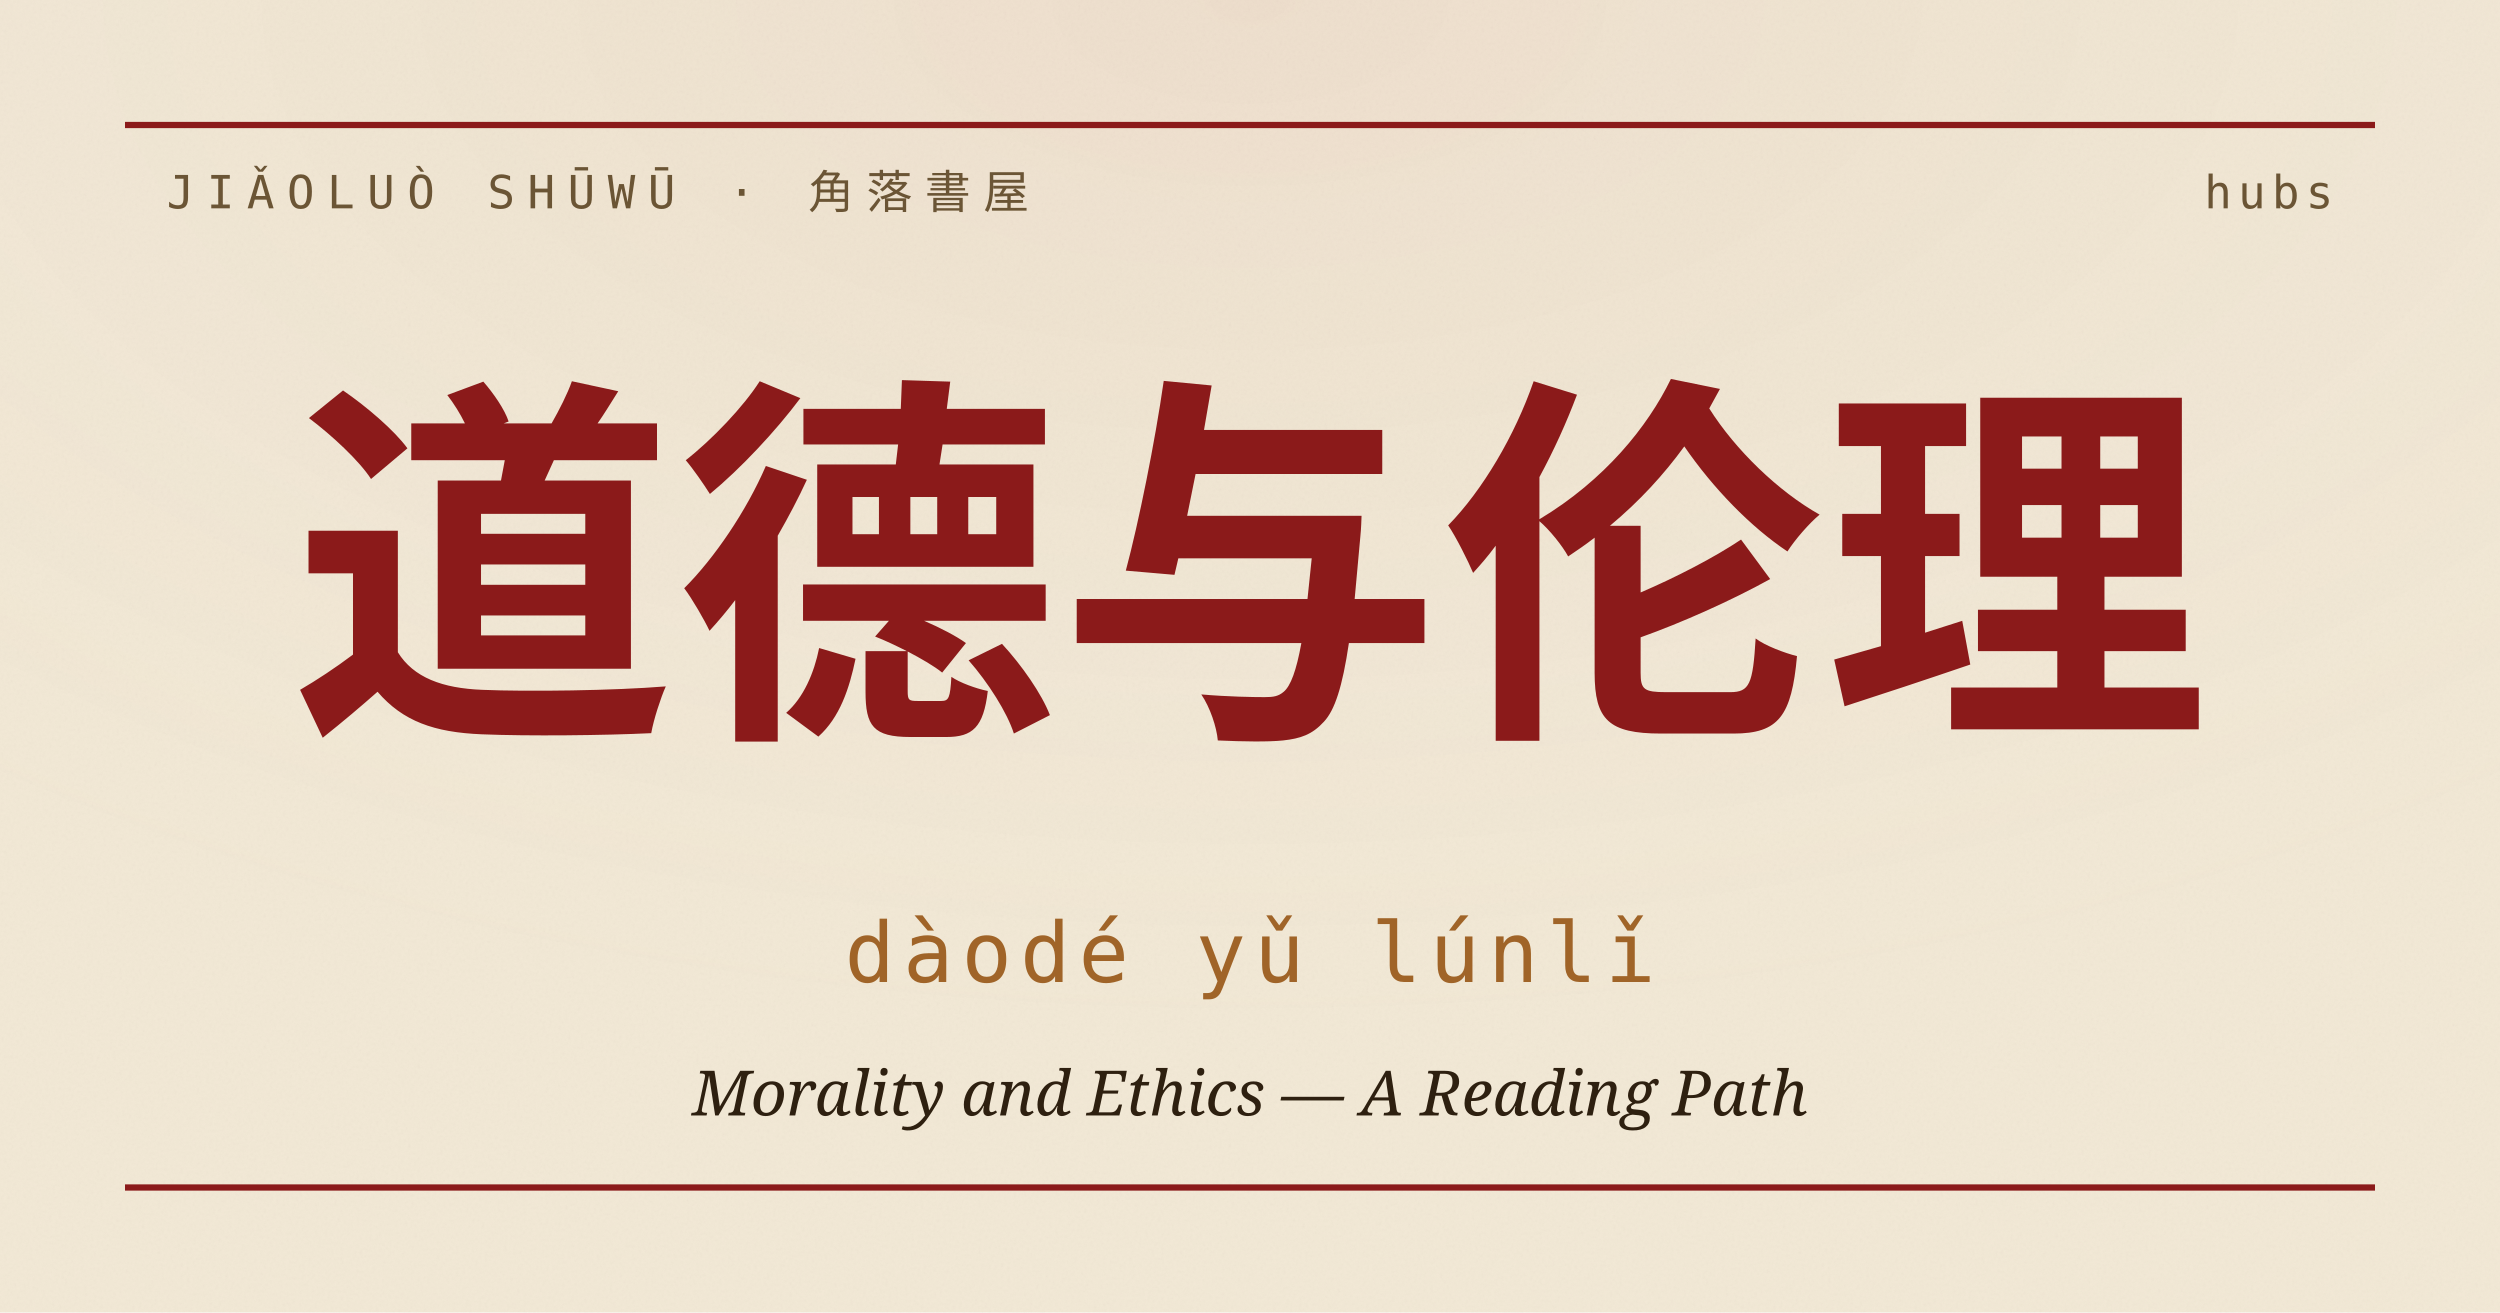
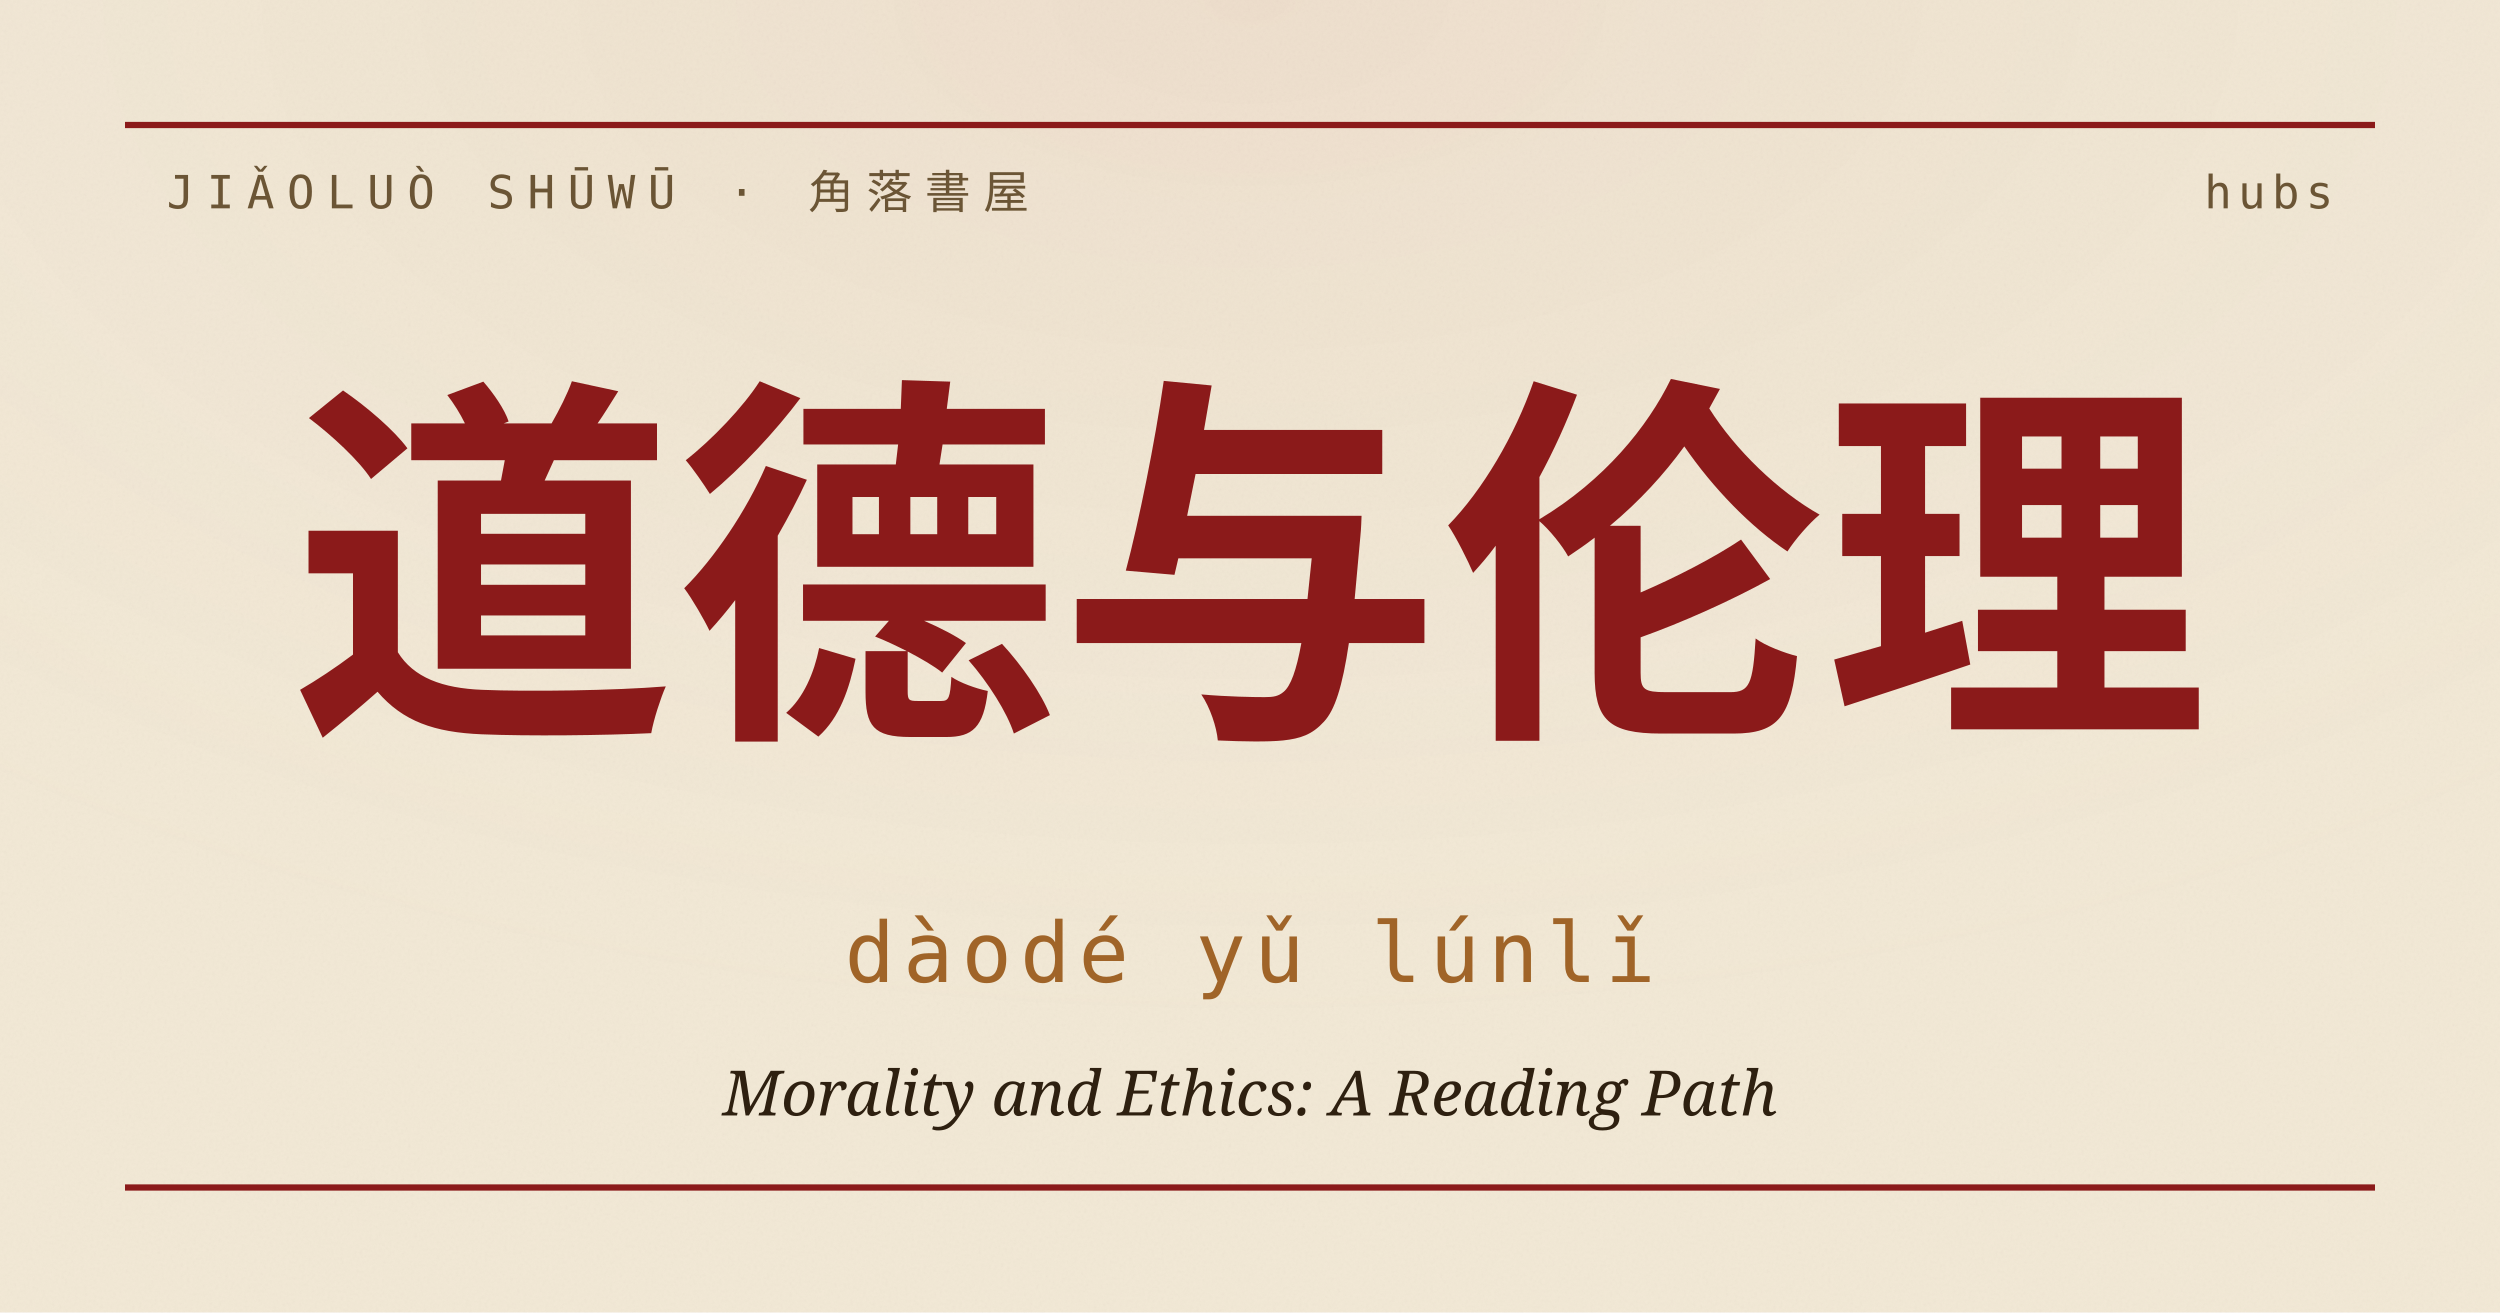
<svg xmlns="http://www.w3.org/2000/svg" viewBox="0 0 1200 630" width="1200" height="630">
  <defs>
    <filter id="paper">
      <feTurbulence type="fractalNoise" baseFrequency="0.65" numOctaves="5" stitchTiles="stitch" />
      <feColorMatrix type="saturate" values="0" />
    </filter>
    <radialGradient id="vignette" cx="50%" cy="0%" r="80%">
      <stop offset="0%" stop-color="#8b1a1a" stop-opacity="0.05" />
      <stop offset="100%" stop-color="#f2e8d5" stop-opacity="0" />
    </radialGradient>
  </defs>
  <rect width="1200" height="630" fill="#f2e8d5" />
  <rect width="1200" height="630" fill="url(#vignette)" />
  <rect width="1200" height="630" filter="url(#paper)" opacity="0.06" />
  <line x1="60" y1="60" x2="1140" y2="60" stroke="#8b1a1a" stroke-width="3" />
  <line x1="60" y1="570" x2="1140" y2="570" stroke="#8b1a1a" stroke-width="3" />
  <text x="80" y="100" font-family="Inconsolata, monospace" font-size="22" letter-spacing="6" fill="#6b5535" text-transform="uppercase">JIǍOLUÒ SHŪWŪ · 角落書屋</text>
  <text x="1120" y="100" font-family="Inconsolata, monospace" font-size="22" letter-spacing="3" fill="#6b5535" text-anchor="end">hubs</text>
  <text x="600" y="275" font-family="Noto Serif SC, serif" font-size="184" font-weight="700" fill="#8b1a1a" text-anchor="middle" dominant-baseline="middle">道德与伦理</text>
  <text x="600" y="460" font-family="Inconsolata, monospace" font-size="40" letter-spacing="4" fill="#a06428" text-anchor="middle" dominant-baseline="middle">dàodé yǔ lúnlǐ</text>
-   <text x="600" y="525" font-family="EB Garamond, Georgia, serif" font-style="italic" font-size="30" fill="#2e2010" text-anchor="middle" dominant-baseline="middle">Morality and Ethics — A Reading Path</text>
+   <text x="600" y="525" font-family="EB Garamond, Georgia, serif" font-style="italic" font-size="30" fill="#2e2010" text-anchor="middle" dominant-baseline="middle">Morality and Ethics: A Reading Path</text>
</svg>
